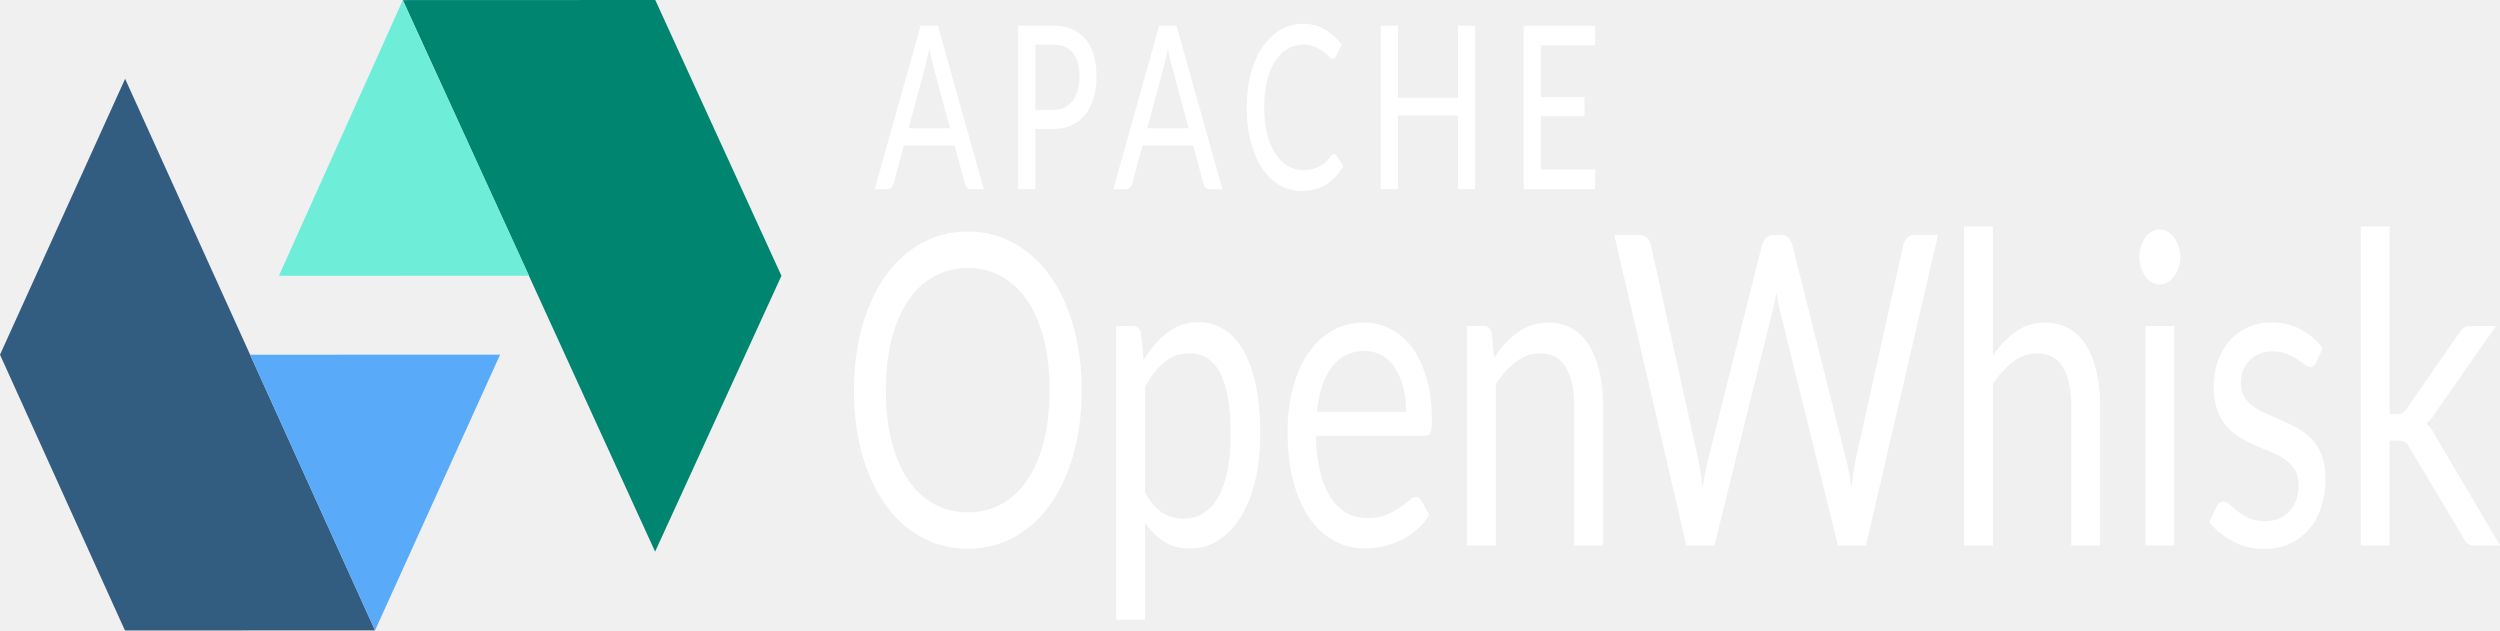
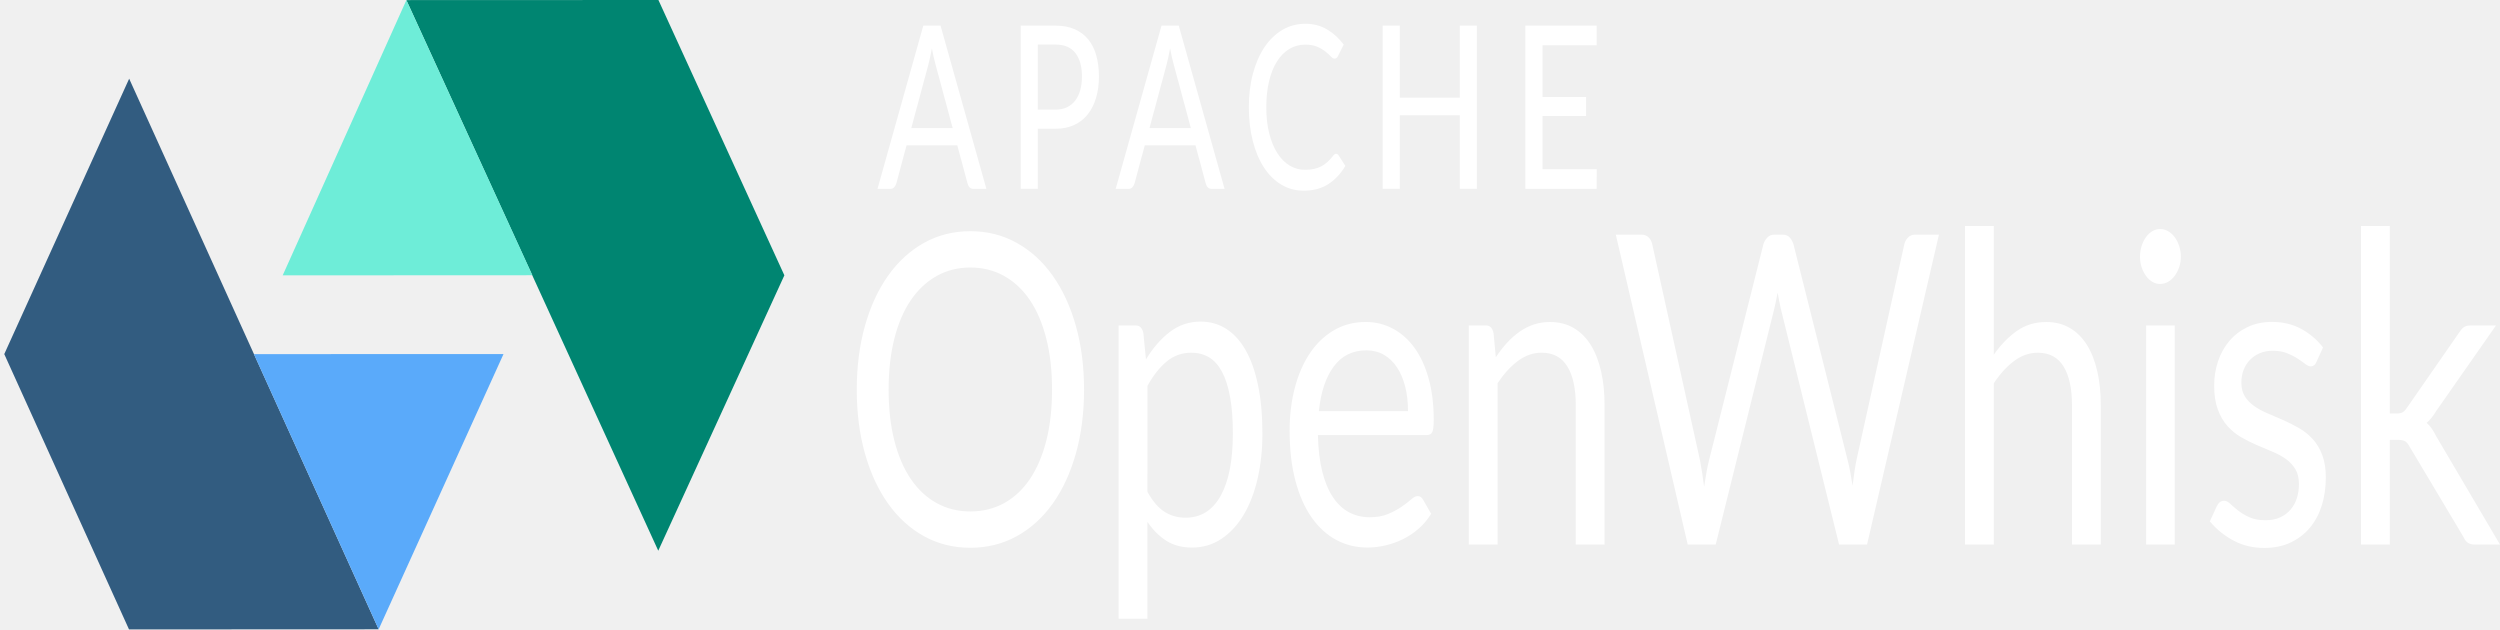
- <svg xmlns="http://www.w3.org/2000/svg" xmlns:xlink="http://www.w3.org/1999/xlink" width="92.591" height="23.351" viewBox="0 0 147.592 37.222" version="1.1" id="svg4829">
+ <svg xmlns="http://www.w3.org/2000/svg" xmlns:ns1="http://www.openswatchbook.org/uri/2009/osb" xmlns:xlink="http://www.w3.org/1999/xlink" width="92.749" height="23.351" viewBox="0 0 147.844 37.222" version="1.1" id="svg4829">
  <defs id="defs4816">
+     <linearGradient id="linearGradient2544" ns1:paint="solid">
+       <stop style="stop-color:#000000;stop-opacity:1;" offset="0" id="stop2542" />
+     </linearGradient>
    <color-profile name="Adobe-RGB--1998-" xlink:href="/System/Library/ColorSync/Profiles/AdobeRGB1998.icc" id="color-profile186" />
    <filter style="color-interpolation-filters:sRGB" id="filter4902">
      <feFlood flood-opacity="0.498" flood-color="rgb(0,0,0)" result="flood" id="feFlood4892" />
      <feComposite in="flood" in2="SourceGraphic" operator="in" result="composite1" id="feComposite4894" />
      <feGaussianBlur in="composite1" stdDeviation="2" result="blur" id="feGaussianBlur4896" />
      <feOffset dx="6" dy="6" result="offset" id="feOffset4898" />
      <feComposite in="SourceGraphic" in2="offset" operator="over" result="fbSourceGraphic" id="feComposite4900" />
      <feColorMatrix result="fbSourceGraphicAlpha" in="fbSourceGraphic" values="0 0 0 -1 0 0 0 0 -1 0 0 0 0 -1 0 0 0 0 1 0" id="feColorMatrix4988" />
      <feFlood id="feFlood4990" flood-opacity="0.498" flood-color="rgb(0,0,0)" result="flood" in="fbSourceGraphic" />
      <feComposite in2="fbSourceGraphic" id="feComposite4992" in="flood" operator="in" result="composite1" />
      <feGaussianBlur id="feGaussianBlur4994" in="composite1" stdDeviation="1" result="blur" />
      <feOffset id="feOffset4996" dx="6" dy="6" result="offset" />
      <feComposite in2="offset" id="feComposite4998" in="fbSourceGraphic" operator="over" result="fbSourceGraphic" />
      <feColorMatrix result="fbSourceGraphicAlpha" in="fbSourceGraphic" values="0 0 0 -1 0 0 0 0 -1 0 0 0 0 -1 0 0 0 0 1 0" id="feColorMatrix5000" />
      <feFlood id="feFlood5002" flood-opacity="0.498" flood-color="rgb(0,0,0)" result="flood" in="fbSourceGraphic" />
      <feComposite in2="fbSourceGraphic" id="feComposite5004" in="flood" operator="in" result="composite1" />
      <feGaussianBlur id="feGaussianBlur5006" in="composite1" stdDeviation="1" result="blur" />
      <feOffset id="feOffset5008" dx="6" dy="6" result="offset" />
      <feComposite in2="offset" id="feComposite5010" in="fbSourceGraphic" operator="over" result="fbSourceGraphic" />
      <feColorMatrix result="fbSourceGraphicAlpha" in="fbSourceGraphic" values="0 0 0 -1 0 0 0 0 -1 0 0 0 0 -1 0 0 0 0 1 0" id="feColorMatrix5012" />
      <feFlood id="feFlood5014" flood-opacity="0.498" flood-color="rgb(0,0,0)" result="flood" in="fbSourceGraphic" />
      <feComposite in2="fbSourceGraphic" id="feComposite5016" in="flood" operator="in" result="composite1" />
      <feGaussianBlur id="feGaussianBlur5018" in="composite1" stdDeviation="1" result="blur" />
      <feOffset id="feOffset5020" dx="6" dy="6" result="offset" />
      <feComposite in2="offset" id="feComposite5022" in="fbSourceGraphic" operator="over" result="fbSourceGraphic" />
      <feColorMatrix result="fbSourceGraphicAlpha" in="fbSourceGraphic" values="0 0 0 -1 0 0 0 0 -1 0 0 0 0 -1 0 0 0 0 1 0" id="feColorMatrix5024" />
      <feFlood id="feFlood5026" flood-opacity="0.498" flood-color="rgb(0,0,0)" result="flood" in="fbSourceGraphic" />
      <feComposite in2="fbSourceGraphic" id="feComposite5028" in="flood" operator="in" result="composite1" />
      <feGaussianBlur id="feGaussianBlur5030" in="composite1" stdDeviation="1" result="blur" />
      <feOffset id="feOffset5032" dx="6" dy="6" result="offset" />
      <feComposite in2="offset" id="feComposite5034" in="fbSourceGraphic" operator="over" result="fbSourceGraphic" />
      <feColorMatrix result="fbSourceGraphicAlpha" in="fbSourceGraphic" values="0 0 0 -1 0 0 0 0 -1 0 0 0 0 -1 0 0 0 0 1 0" id="feColorMatrix5036" />
      <feFlood id="feFlood5038" flood-opacity="0.498" flood-color="rgb(0,0,0)" result="flood" in="fbSourceGraphic" />
      <feComposite in2="fbSourceGraphic" id="feComposite5040" in="flood" operator="in" result="composite1" />
      <feGaussianBlur id="feGaussianBlur5042" in="composite1" stdDeviation="1" result="blur" />
      <feOffset id="feOffset5044" dx="6" dy="6" result="offset" />
      <feComposite in2="offset" id="feComposite5046" in="fbSourceGraphic" operator="over" result="composite2" />
    </filter>
    <filter style="color-interpolation-filters:sRGB" id="filter569">
      <feFlood flood-opacity="0.498" flood-color="rgb(0,0,0)" result="flood" id="feFlood559" />
      <feComposite in="flood" in2="SourceGraphic" operator="in" result="composite1" id="feComposite561" />
      <feGaussianBlur in="composite1" stdDeviation="1.38778e-16" result="blur" id="feGaussianBlur563" />
      <feOffset dx="0.2" dy="0.2" result="offset" id="feOffset565" />
      <feComposite in="SourceGraphic" in2="offset" operator="over" result="composite2" id="feComposite567" />
    </filter>
    <filter style="color-interpolation-filters:sRGB" id="filter895">
      <feFlood flood-opacity="0.498" flood-color="rgb(255,255,255)" result="flood" id="feFlood885" />
      <feComposite in="flood" in2="SourceGraphic" operator="in" result="composite1" id="feComposite887" />
      <feGaussianBlur in="composite1" stdDeviation="1.38778e-16" result="blur" id="feGaussianBlur889" />
      <feOffset dx="-0.2" dy="-2.77556e-17" result="offset" id="feOffset891" />
      <feComposite in="SourceGraphic" in2="offset" operator="over" result="composite2" id="feComposite893" />
    </filter>
    <filter style="color-interpolation-filters:sRGB" id="filter946">
      <feFlood flood-opacity="0.498" flood-color="rgb(0,0,0)" result="flood" id="feFlood936" />
      <feComposite in="flood" in2="SourceGraphic" operator="in" result="composite1" id="feComposite938" />
      <feGaussianBlur in="composite1" stdDeviation="1.38778e-16" result="blur" id="feGaussianBlur940" />
      <feOffset dx="-0.2" dy="-2.77556e-17" result="offset" id="feOffset942" />
      <feComposite in="SourceGraphic" in2="offset" operator="over" result="composite2" id="feComposite944" />
    </filter>
    <filter style="color-interpolation-filters:sRGB" id="filter1214">
      <feFlood flood-opacity="0.498" flood-color="rgb(0,0,0)" result="flood" id="feFlood1204" />
      <feComposite in="flood" in2="SourceGraphic" operator="in" result="composite1" id="feComposite1206" />
      <feGaussianBlur in="composite1" stdDeviation="1.38778e-16" result="blur" id="feGaussianBlur1208" />
      <feOffset dx="-0.1" dy="0.1" result="offset" id="feOffset1210" />
      <feComposite in="SourceGraphic" in2="offset" operator="over" result="composite2" id="feComposite1212" />
    </filter>
    <filter style="color-interpolation-filters:sRGB" id="filter1437">
      <feFlood flood-opacity="0.498" flood-color="rgb(255,255,255)" result="flood" id="feFlood1427" />
      <feComposite in="flood" in2="SourceGraphic" operator="in" result="composite1" id="feComposite1429" />
      <feGaussianBlur in="composite1" stdDeviation="1.38778e-16" result="blur" id="feGaussianBlur1431" />
      <feOffset dx="0.1" dy="0.1" result="offset" id="feOffset1433" />
      <feComposite in="SourceGraphic" in2="offset" operator="over" result="composite2" id="feComposite1435" />
    </filter>
    <clipPath clipPathUnits="userSpaceOnUse" id="clipPath2252">
      <rect style="fill:none;fill-opacity:1;stroke:#000000;stroke-width:0.937;stroke-linecap:butt;stroke-linejoin:miter;stroke-opacity:1;paint-order:fill markers stroke" id="rect2254" width="15.336" height="17.758" x="15.285" y="-0.229" ry="0.375" />
    </clipPath>
    <clipPath clipPathUnits="userSpaceOnUse" id="clipPath2270">
      <rect style="fill:none;fill-opacity:1;stroke:#000000;stroke-width:0;stroke-linecap:butt;stroke-linejoin:miter;stroke-miterlimit:4;stroke-dasharray:none;stroke-opacity:1;paint-order:fill markers stroke" id="rect2272" width="11.395" height="9.028" x="9.199" y="-0.064" ry="0.36" />
    </clipPath>
    <filter style="color-interpolation-filters:sRGB" id="filter2408">
      <feFlood flood-opacity="0.498" flood-color="rgb(0,0,0)" result="flood" id="feFlood2398" />
      <feComposite in="flood" in2="SourceGraphic" operator="in" result="composite1" id="feComposite2400" />
      <feGaussianBlur in="composite1" stdDeviation="1.38778e-16" result="blur" id="feGaussianBlur2402" />
      <feOffset dx="-0.1" dy="0.1" result="offset" id="feOffset2404" />
      <feComposite in="SourceGraphic" in2="offset" operator="over" result="composite2" id="feComposite2406" />
    </filter>
-     <clipPath clipPathUnits="userSpaceOnUse" id="clipPath2412">
-       <rect style="fill:none;fill-opacity:1;stroke:#000000;stroke-width:0;stroke-linecap:butt;stroke-linejoin:miter;stroke-miterlimit:4;stroke-dasharray:none;stroke-opacity:1;paint-order:fill markers stroke" id="rect2414" width="20.561" height="17.626" x="10.059" y="-0.098" ry="0.37" />
-     </clipPath>
    <clipPath clipPathUnits="userSpaceOnUse" id="clipPath2418">
      <rect style="fill:none;fill-opacity:1;stroke:#000000;stroke-width:0;stroke-linecap:butt;stroke-linejoin:miter;stroke-miterlimit:4;stroke-dasharray:none;stroke-opacity:1;paint-order:fill markers stroke" id="rect2420" width="11.568" height="8.949" x="10.365" y="-0.056" ry="0.37" />
    </clipPath>
+     <filter style="color-interpolation-filters:sRGB" id="filter2530">
+       <feFlood flood-opacity="0.498" flood-color="rgb(255,255,255)" result="flood" id="feFlood2520" />
+       <feComposite in="flood" in2="SourceGraphic" operator="in" result="composite1" id="feComposite2522" />
+       <feGaussianBlur in="composite1" stdDeviation="1.38778e-16" result="blur" id="feGaussianBlur2524" />
+       <feOffset dx="-0.1" dy="0" result="offset" id="feOffset2526" />
+       <feComposite in="SourceGraphic" in2="offset" operator="over" result="composite2" id="feComposite2528" />
+     </filter>
+     <clipPath clipPathUnits="userSpaceOnUse" id="clipPath2538">
+       <rect style="fill:none;fill-opacity:1;stroke:#000000;stroke-width:0;stroke-linecap:butt;stroke-linejoin:miter;stroke-miterlimit:4;stroke-dasharray:none;stroke-opacity:1;paint-order:fill markers stroke" id="rect2540" width="14.631" height="17.227" x="-0.165" y="2.458" ry="0.37" />
+     </clipPath>
  </defs>
-   <rect style="display:none;fill:#29558f;fill-opacity:1;stroke:none;stroke-width:2.724" id="rect1439" width="147.616" height="37.348" x="-0.216" y="0.326" />
-   <path style="display:inline;fill:#ffffff;stroke-width:1.576" id="path130" d="m 63.856,23.046 c 0,1.373 -0.162,2.632 -0.485,3.779 -0.323,1.147 -0.78,2.134 -1.37,2.96 -0.59,0.827 -1.298,1.469 -2.126,1.925 -0.828,0.456 -1.742,0.684 -2.744,0.684 -1.002,0 -1.915,-0.228 -2.74,-0.684 -0.824,-0.456 -1.531,-1.098 -2.121,-1.925 -0.59,-0.827 -1.046,-1.814 -1.37,-2.96 -0.323,-1.147 -0.485,-2.406 -0.485,-3.779 0,-1.373 0.162,-2.632 0.485,-3.779 0.323,-1.147 0.78,-2.136 1.37,-2.967 0.59,-0.831 1.297,-1.477 2.121,-1.937 0.824,-0.46 1.738,-0.691 2.74,-0.691 1.002,0 1.917,0.23 2.744,0.691 0.828,0.46 1.536,1.106 2.126,1.937 0.59,0.831 1.046,1.82 1.37,2.967 0.323,1.147 0.485,2.406 0.485,3.779 z m -1.893,0 c 0,-1.125 -0.114,-2.136 -0.342,-3.031 -0.228,-0.895 -0.552,-1.652 -0.97,-2.27 -0.419,-0.618 -0.926,-1.093 -1.522,-1.426 -0.596,-0.332 -1.262,-0.499 -1.998,-0.499 -0.729,0 -1.392,0.166 -1.988,0.499 -0.596,0.332 -1.105,0.808 -1.527,1.426 -0.422,0.618 -0.747,1.375 -0.975,2.27 -0.228,0.895 -0.342,1.905 -0.342,3.031 0,1.125 0.114,2.134 0.342,3.024 0.228,0.891 0.553,1.645 0.975,2.264 0.422,0.618 0.931,1.091 1.527,1.42 0.596,0.328 1.259,0.492 1.988,0.492 0.736,0 1.401,-0.164 1.998,-0.492 0.596,-0.328 1.103,-0.801 1.522,-1.42 0.419,-0.618 0.742,-1.373 0.97,-2.264 0.228,-0.891 0.342,-1.899 0.342,-3.024 z m 5.641,6.036 c 0.311,0.563 0.65,0.959 1.018,1.189 0.368,0.23 0.78,0.345 1.237,0.345 0.9,0 1.592,-0.431 2.074,-1.292 0.482,-0.861 0.723,-2.089 0.723,-3.683 0,-0.844 -0.055,-1.569 -0.166,-2.174 -0.111,-0.605 -0.271,-1.102 -0.48,-1.49 -0.209,-0.388 -0.466,-0.671 -0.77,-0.85 -0.304,-0.179 -0.65,-0.269 -1.037,-0.269 -0.552,0 -1.035,0.171 -1.451,0.512 -0.415,0.341 -0.797,0.823 -1.146,1.445 z m -0.086,-7.826 c 0.406,-0.674 0.875,-1.215 1.408,-1.624 0.533,-0.409 1.141,-0.614 1.826,-0.614 0.558,0 1.062,0.143 1.512,0.428 0.45,0.286 0.834,0.708 1.151,1.266 0.317,0.558 0.561,1.251 0.732,2.078 0.171,0.827 0.257,1.778 0.257,2.852 0,0.955 -0.095,1.844 -0.285,2.666 -0.19,0.823 -0.465,1.535 -0.823,2.136 -0.358,0.601 -0.796,1.074 -1.313,1.42 -0.517,0.345 -1.099,0.518 -1.745,0.518 -0.59,0 -1.095,-0.134 -1.517,-0.403 -0.422,-0.269 -0.794,-0.642 -1.118,-1.119 v 5.729 H 65.901 V 19.248 h 1.018 c 0.241,0 0.39,0.158 0.447,0.473 z m 15.495,3.056 c 0,-0.529 -0.055,-1.012 -0.166,-1.451 -0.111,-0.439 -0.273,-0.818 -0.485,-1.138 -0.212,-0.32 -0.471,-0.567 -0.775,-0.742 -0.304,-0.175 -0.65,-0.262 -1.037,-0.262 -0.812,0 -1.454,0.318 -1.926,0.953 -0.472,0.635 -0.766,1.515 -0.88,2.641 z m 1.37,6.074 c -0.209,0.341 -0.46,0.637 -0.751,0.889 -0.292,0.252 -0.604,0.458 -0.937,0.62 -0.333,0.162 -0.677,0.283 -1.032,0.364 -0.355,0.081 -0.707,0.121 -1.056,0.121 -0.666,0 -1.279,-0.151 -1.841,-0.454 -0.561,-0.303 -1.046,-0.746 -1.455,-1.33 -0.409,-0.584 -0.728,-1.307 -0.956,-2.168 -0.228,-0.861 -0.342,-1.85 -0.342,-2.967 0,-0.904 0.103,-1.748 0.309,-2.532 0.206,-0.784 0.503,-1.464 0.889,-2.04 0.387,-0.575 0.859,-1.027 1.417,-1.356 0.558,-0.328 1.186,-0.492 1.883,-0.492 0.577,0 1.111,0.13 1.603,0.39 0.491,0.26 0.916,0.635 1.275,1.125 0.358,0.49 0.639,1.096 0.842,1.816 0.203,0.72 0.304,1.541 0.304,2.462 0,0.358 -0.029,0.597 -0.086,0.716 -0.057,0.119 -0.165,0.179 -0.323,0.179 h -6.44 c 0.019,0.818 0.103,1.53 0.252,2.136 0.149,0.605 0.357,1.11 0.623,1.515 0.266,0.405 0.583,0.708 0.951,0.908 0.368,0.2 0.78,0.301 1.237,0.301 0.425,0 0.791,-0.066 1.099,-0.198 0.308,-0.132 0.572,-0.275 0.794,-0.428 0.222,-0.153 0.407,-0.296 0.556,-0.428 0.149,-0.132 0.277,-0.198 0.385,-0.198 0.14,0 0.247,0.072 0.323,0.217 z m 3.824,-9.259 c 0.209,-0.315 0.431,-0.601 0.666,-0.857 0.235,-0.256 0.484,-0.475 0.747,-0.659 0.263,-0.183 0.542,-0.324 0.837,-0.422 0.295,-0.098 0.614,-0.147 0.956,-0.147 0.526,0 0.991,0.117 1.394,0.352 0.403,0.234 0.739,0.567 1.008,0.997 0.27,0.431 0.474,0.948 0.614,1.554 0.14,0.605 0.209,1.275 0.209,2.008 v 8.248 h -1.703 v -8.248 c 0,-0.98 -0.166,-1.741 -0.499,-2.283 -0.333,-0.541 -0.839,-0.812 -1.517,-0.812 -0.501,0 -0.969,0.162 -1.403,0.486 -0.434,0.324 -0.835,0.763 -1.203,1.317 v 9.54 h -1.703 v -12.955 h 1.018 c 0.241,0 0.39,0.158 0.447,0.473 z m 26.206,-7.251 -4.252,18.326 h -1.655 l -3.453,-13.978 c -0.032,-0.136 -0.062,-0.281 -0.09,-0.435 l -0.09,-0.486 c -0.032,0.171 -0.063,0.332 -0.095,0.486 -0.032,0.153 -0.063,0.298 -0.095,0.435 l -3.472,13.978 H 99.555 L 95.303,13.877 h 1.531 c 0.165,0 0.303,0.055 0.414,0.166 0.111,0.111 0.182,0.252 0.214,0.422 l 2.816,12.737 c 0.044,0.23 0.087,0.477 0.128,0.742 0.041,0.264 0.081,0.546 0.119,0.844 0.044,-0.298 0.09,-0.582 0.138,-0.85 0.048,-0.269 0.1,-0.514 0.157,-0.735 l 3.206,-12.737 c 0.038,-0.145 0.113,-0.279 0.224,-0.403 0.111,-0.124 0.246,-0.185 0.404,-0.185 h 0.533 c 0.165,0 0.298,0.055 0.4,0.166 0.101,0.111 0.178,0.252 0.228,0.422 l 3.196,12.737 c 0.057,0.222 0.109,0.46 0.157,0.716 0.048,0.256 0.093,0.524 0.138,0.806 0.032,-0.281 0.067,-0.55 0.105,-0.806 0.038,-0.256 0.079,-0.494 0.124,-0.716 l 2.825,-12.737 c 0.032,-0.153 0.103,-0.29 0.214,-0.409 0.111,-0.119 0.246,-0.179 0.404,-0.179 z m 3.244,7.098 c 0.412,-0.588 0.869,-1.057 1.37,-1.407 0.501,-0.35 1.078,-0.524 1.731,-0.524 0.526,0 0.991,0.117 1.394,0.352 0.403,0.234 0.739,0.567 1.008,0.997 0.27,0.431 0.474,0.948 0.614,1.554 0.14,0.605 0.209,1.275 0.209,2.008 v 8.248 h -1.703 v -8.248 c 0,-0.98 -0.166,-1.741 -0.499,-2.283 -0.333,-0.541 -0.839,-0.812 -1.517,-0.812 -0.501,0 -0.969,0.162 -1.403,0.486 -0.434,0.324 -0.835,0.763 -1.203,1.317 v 9.54 H 115.954 V 13.365 h 1.703 z m 10.701,-1.726 v 12.955 h -1.693 V 19.248 Z m 0.361,-4.067 c 0,0.222 -0.033,0.428 -0.1,0.62 -0.067,0.192 -0.155,0.362 -0.266,0.512 -0.111,0.149 -0.241,0.266 -0.39,0.352 -0.149,0.085 -0.306,0.128 -0.471,0.128 -0.165,0 -0.319,-0.043 -0.461,-0.128 -0.143,-0.085 -0.268,-0.202 -0.376,-0.352 -0.108,-0.149 -0.193,-0.32 -0.257,-0.512 -0.063,-0.192 -0.095,-0.399 -0.095,-0.62 0,-0.222 0.032,-0.433 0.095,-0.633 0.063,-0.2 0.149,-0.375 0.257,-0.524 0.108,-0.149 0.233,-0.266 0.376,-0.352 0.143,-0.085 0.296,-0.128 0.461,-0.128 0.165,0 0.322,0.043 0.471,0.128 0.149,0.085 0.279,0.202 0.39,0.352 0.111,0.149 0.2,0.324 0.266,0.524 0.067,0.2 0.1,0.411 0.1,0.633 z m 8.028,6.202 c -0.076,0.188 -0.193,0.281 -0.352,0.281 -0.095,0 -0.203,-0.047 -0.323,-0.141 -0.12,-0.094 -0.268,-0.198 -0.442,-0.313 -0.174,-0.115 -0.382,-0.222 -0.623,-0.32 -0.241,-0.098 -0.526,-0.147 -0.856,-0.147 -0.285,0 -0.542,0.049 -0.77,0.147 -0.228,0.098 -0.423,0.232 -0.585,0.403 -0.162,0.171 -0.285,0.369 -0.371,0.595 -0.086,0.226 -0.128,0.471 -0.128,0.735 0,0.332 0.071,0.61 0.214,0.831 0.143,0.222 0.331,0.413 0.566,0.575 0.235,0.162 0.501,0.305 0.799,0.428 0.298,0.124 0.604,0.256 0.918,0.396 0.314,0.141 0.62,0.296 0.918,0.467 0.298,0.171 0.564,0.384 0.799,0.639 0.235,0.256 0.423,0.569 0.566,0.94 0.143,0.371 0.214,0.816 0.214,1.336 0,0.597 -0.079,1.149 -0.238,1.656 -0.159,0.507 -0.393,0.946 -0.704,1.317 -0.311,0.371 -0.691,0.663 -1.141,0.876 -0.45,0.213 -0.97,0.32 -1.56,0.32 -0.672,0 -1.281,-0.147 -1.826,-0.441 -0.545,-0.294 -1.008,-0.671 -1.389,-1.132 l 0.4,-0.87 c 0.051,-0.111 0.111,-0.196 0.181,-0.256 0.07,-0.06 0.159,-0.09 0.266,-0.09 0.114,0 0.235,0.06 0.361,0.179 0.127,0.119 0.281,0.252 0.461,0.396 0.181,0.145 0.401,0.277 0.661,0.396 0.26,0.119 0.583,0.179 0.97,0.179 0.33,0 0.618,-0.058 0.866,-0.173 0.247,-0.115 0.453,-0.271 0.618,-0.467 0.165,-0.196 0.287,-0.422 0.366,-0.678 0.079,-0.256 0.119,-0.529 0.119,-0.818 0,-0.358 -0.071,-0.654 -0.214,-0.889 -0.143,-0.234 -0.331,-0.435 -0.566,-0.601 -0.235,-0.166 -0.503,-0.311 -0.804,-0.435 -0.301,-0.124 -0.609,-0.254 -0.923,-0.39 -0.314,-0.136 -0.621,-0.292 -0.923,-0.467 -0.301,-0.175 -0.569,-0.394 -0.804,-0.659 -0.235,-0.264 -0.423,-0.59 -0.566,-0.978 -0.143,-0.388 -0.214,-0.859 -0.214,-1.413 0,-0.494 0.076,-0.97 0.228,-1.426 0.152,-0.456 0.374,-0.857 0.666,-1.202 0.292,-0.345 0.65,-0.62 1.075,-0.825 0.425,-0.205 0.91,-0.307 1.455,-0.307 0.634,0 1.203,0.134 1.707,0.403 0.504,0.269 0.94,0.637 1.308,1.106 z m 4.328,-8.018 v 11.087 h 0.438 c 0.127,0 0.233,-0.023 0.319,-0.07 0.086,-0.047 0.176,-0.143 0.271,-0.288 l 3.044,-4.386 c 0.089,-0.145 0.182,-0.258 0.281,-0.339 0.098,-0.081 0.23,-0.121 0.395,-0.121 h 1.531 l -3.548,5.077 c -0.171,0.29 -0.355,0.516 -0.552,0.678 0.114,0.102 0.217,0.22 0.309,0.352 0.092,0.132 0.179,0.283 0.262,0.454 l 3.767,6.394 h -1.512 c -0.146,0 -0.271,-0.032 -0.376,-0.096 -0.105,-0.064 -0.195,-0.181 -0.271,-0.352 l -3.168,-5.307 c -0.095,-0.179 -0.189,-0.296 -0.281,-0.352 -0.092,-0.055 -0.233,-0.083 -0.423,-0.083 h -0.485 v 6.19 h -1.703 V 13.365 Z" />
-   <path style="display:inline;fill:#ffffff;stroke-width:0.963;filter:url(#filter4902)" id="path114" d="M 51.952,5.717 51.204,3.913 C 51.15,3.79 51.096,3.635 51.042,3.447 c -0.026,0.093 -0.052,0.179 -0.079,0.259 -0.027,0.08 -0.053,0.151 -0.079,0.214 l -0.744,1.797 z m 1.478,1.732 h -0.576 c -0.066,0 -0.119,-0.015 -0.162,-0.045 -0.042,-0.03 -0.073,-0.069 -0.091,-0.117 L 52.155,6.209 h -2.223 l -0.446,1.078 c -0.016,0.041 -0.047,0.078 -0.091,0.112 -0.044,0.033 -0.098,0.05 -0.162,0.05 H 48.658 L 50.666,2.8 h 0.755 z m 3.034,-2.256 c 0.19,0 0.356,-0.023 0.5,-0.068 0.144,-0.045 0.265,-0.11 0.362,-0.193 0.097,-0.083 0.17,-0.182 0.219,-0.298 0.049,-0.115 0.074,-0.243 0.074,-0.384 0,-0.283 -0.095,-0.505 -0.286,-0.667 -0.191,-0.162 -0.48,-0.243 -0.869,-0.243 h -0.78 v 1.852 z m 0,-2.392 c 0.323,0 0.604,0.035 0.843,0.104 0.239,0.069 0.437,0.167 0.593,0.293 0.157,0.126 0.273,0.279 0.349,0.458 0.076,0.179 0.114,0.378 0.114,0.596 0,0.218 -0.041,0.418 -0.123,0.6 -0.082,0.182 -0.202,0.339 -0.362,0.471 -0.159,0.132 -0.358,0.234 -0.595,0.306 -0.238,0.072 -0.511,0.108 -0.82,0.108 H 55.684 V 7.448 H 54.936 V 2.8 Z M 62.391,5.717 61.643,3.913 C 61.589,3.79 61.536,3.635 61.482,3.447 c -0.026,0.093 -0.052,0.179 -0.079,0.259 -0.027,0.08 -0.053,0.151 -0.079,0.214 l -0.744,1.797 z m 1.478,1.732 h -0.576 c -0.066,0 -0.119,-0.015 -0.162,-0.045 -0.042,-0.03 -0.073,-0.069 -0.091,-0.117 L 62.595,6.209 h -2.223 l -0.446,1.078 c -0.016,0.041 -0.047,0.078 -0.091,0.112 -0.044,0.033 -0.098,0.05 -0.162,0.05 H 59.097 l 2.009,-4.649 h 0.755 z m 4.891,-0.997 c 0.042,0 0.078,0.015 0.109,0.045 l 0.295,0.298 c -0.206,0.224 -0.457,0.398 -0.753,0.521 -0.296,0.123 -0.653,0.185 -1.069,0.185 -0.365,0 -0.696,-0.058 -0.992,-0.175 C 66.054,7.209 65.801,7.046 65.592,6.837 65.382,6.627 65.22,6.377 65.106,6.086 64.991,5.794 64.933,5.474 64.933,5.124 c 0,-0.35 0.06,-0.67 0.181,-0.961 0.121,-0.291 0.29,-0.542 0.507,-0.751 0.218,-0.209 0.478,-0.372 0.781,-0.489 0.303,-0.117 0.639,-0.175 1.006,-0.175 0.358,0 0.677,0.054 0.955,0.162 0.279,0.108 0.521,0.251 0.727,0.431 l -0.246,0.32 c -0.016,0.024 -0.037,0.043 -0.061,0.058 -0.025,0.015 -0.057,0.023 -0.097,0.023 -0.044,0 -0.097,-0.021 -0.156,-0.062 -0.06,-0.041 -0.138,-0.087 -0.235,-0.138 -0.097,-0.051 -0.217,-0.097 -0.36,-0.138 -0.143,-0.041 -0.321,-0.062 -0.534,-0.062 -0.25,0 -0.48,0.04 -0.688,0.121 -0.208,0.081 -0.388,0.197 -0.539,0.35 -0.151,0.152 -0.268,0.339 -0.351,0.56 -0.083,0.221 -0.125,0.471 -0.125,0.749 0,0.283 0.043,0.534 0.13,0.754 0.087,0.22 0.206,0.407 0.358,0.56 0.152,0.153 0.331,0.27 0.537,0.35 0.206,0.08 0.428,0.12 0.667,0.12 0.145,0 0.276,-0.008 0.392,-0.024 0.116,-0.016 0.222,-0.04 0.32,-0.073 0.097,-0.032 0.189,-0.074 0.276,-0.125 0.087,-0.051 0.172,-0.112 0.256,-0.183 0.019,-0.015 0.039,-0.028 0.06,-0.037 0.021,-0.01 0.043,-0.015 0.067,-0.015 z M 74.927,2.8 V 7.448 H 74.179 V 5.354 H 71.549 V 7.448 H 70.798 V 2.8 h 0.751 V 4.852 H 74.179 V 2.8 Z m 5.253,4.089 -0.004,0.56 H 77.052 V 2.8 h 3.125 v 0.56 h -2.374 v 1.473 h 1.91 v 0.541 h -1.91 v 1.515 z" transform="matrix(1.349347,0,0,2.076877,-14.01591,-4.301778)" />
-   <g style="display:inline" id="g107" transform="matrix(1.53049,0,0,1.890598,-0.1574616,-2.222422)">
-     <polygon id="polygon2274" points="20.406,8.609 15.538,0.003 10.758,8.613 " style="display:none;fill:#6eedd8;filter:url(#filter2408)" transform="translate(0.1028831,1.175636)" clip-path="url(#clipPath2418)" />
-     <polygon id="polygon1216" points="30.143,8.612 25.276,-0 15.537,0.003 25.27,17.226 " style="display:none;fill:#008571;filter:url(#filter1437)" transform="translate(0.1028831,1.175636)" clip-path="url(#clipPath2252)" />
-     <polygon transform="translate(0.1028831,1.175636)" style="display:inline;fill:#008571" points="25.27,17.226 30.143,8.612 25.276,-0 15.537,0.003 " id="polygon99" />
-     <polygon transform="translate(0.1028831,1.175636)" style="display:inline;fill:#6eedd8" points="10.758,8.613 20.406,8.609 15.538,0.003 " id="polygon101" clip-path="url(#clipPath2412)" />
+   <rect style="display:none;fill:#29558f;fill-opacity:1;stroke:none;stroke-width:2.731" id="rect1439" width="147.543" height="37.564" x="0.108" y="0.11" />
+   <path style="display:inline;fill:#ffffff;stroke-width:1.576" id="path130" d="m 64.108,23.046 c 0,1.373 -0.162,2.632 -0.485,3.779 -0.323,1.147 -0.78,2.134 -1.37,2.96 -0.59,0.827 -1.298,1.469 -2.126,1.925 -0.828,0.456 -1.742,0.684 -2.744,0.684 -1.002,0 -1.915,-0.228 -2.74,-0.684 -0.824,-0.456 -1.531,-1.098 -2.121,-1.925 -0.59,-0.827 -1.046,-1.814 -1.37,-2.96 -0.323,-1.147 -0.485,-2.406 -0.485,-3.779 0,-1.373 0.162,-2.632 0.485,-3.779 0.323,-1.147 0.78,-2.136 1.37,-2.967 0.59,-0.831 1.297,-1.477 2.121,-1.937 0.824,-0.46 1.738,-0.691 2.74,-0.691 1.002,0 1.917,0.23 2.744,0.691 0.828,0.46 1.536,1.106 2.126,1.937 0.59,0.831 1.046,1.82 1.37,2.967 0.323,1.147 0.485,2.406 0.485,3.779 z m -1.893,0 c 0,-1.125 -0.114,-2.136 -0.342,-3.031 -0.228,-0.895 -0.552,-1.652 -0.97,-2.27 -0.419,-0.618 -0.926,-1.093 -1.522,-1.426 -0.596,-0.332 -1.262,-0.499 -1.998,-0.499 -0.729,0 -1.392,0.166 -1.988,0.499 -0.596,0.332 -1.105,0.808 -1.527,1.426 -0.422,0.618 -0.747,1.375 -0.975,2.27 -0.228,0.895 -0.342,1.905 -0.342,3.031 0,1.125 0.114,2.134 0.342,3.024 0.228,0.891 0.553,1.645 0.975,2.264 0.422,0.618 0.931,1.091 1.527,1.42 0.596,0.328 1.259,0.492 1.988,0.492 0.736,0 1.401,-0.164 1.998,-0.492 0.596,-0.328 1.103,-0.801 1.522,-1.42 0.419,-0.618 0.742,-1.373 0.97,-2.264 0.228,-0.891 0.342,-1.899 0.342,-3.024 z m 5.641,6.036 c 0.311,0.563 0.65,0.959 1.018,1.189 0.368,0.23 0.78,0.345 1.237,0.345 0.9,0 1.592,-0.431 2.074,-1.292 0.482,-0.861 0.723,-2.089 0.723,-3.683 0,-0.844 -0.055,-1.569 -0.166,-2.174 -0.111,-0.605 -0.271,-1.102 -0.48,-1.49 -0.209,-0.388 -0.466,-0.671 -0.77,-0.85 -0.304,-0.179 -0.65,-0.269 -1.037,-0.269 -0.552,0 -1.035,0.171 -1.451,0.512 -0.415,0.341 -0.797,0.823 -1.146,1.445 z m -0.086,-7.826 c 0.406,-0.674 0.875,-1.215 1.408,-1.624 0.533,-0.409 1.141,-0.614 1.826,-0.614 0.558,0 1.062,0.143 1.512,0.428 0.45,0.286 0.834,0.708 1.151,1.266 0.317,0.558 0.561,1.251 0.732,2.078 0.171,0.827 0.257,1.778 0.257,2.852 0,0.955 -0.095,1.844 -0.285,2.666 -0.19,0.823 -0.465,1.535 -0.823,2.136 -0.358,0.601 -0.796,1.074 -1.313,1.42 -0.517,0.345 -1.099,0.518 -1.745,0.518 -0.59,0 -1.095,-0.134 -1.517,-0.403 -0.422,-0.269 -0.794,-0.642 -1.118,-1.119 v 5.729 H 66.153 V 19.248 h 1.018 c 0.241,0 0.39,0.158 0.447,0.473 z m 15.495,3.056 c 0,-0.529 -0.055,-1.012 -0.166,-1.451 -0.111,-0.439 -0.273,-0.818 -0.485,-1.138 -0.212,-0.32 -0.471,-0.567 -0.775,-0.742 -0.304,-0.175 -0.65,-0.262 -1.037,-0.262 -0.812,0 -1.454,0.318 -1.926,0.953 -0.472,0.635 -0.766,1.515 -0.88,2.641 z m 1.37,6.074 c -0.209,0.341 -0.46,0.637 -0.751,0.889 -0.292,0.252 -0.604,0.458 -0.937,0.62 -0.333,0.162 -0.677,0.283 -1.032,0.364 -0.355,0.081 -0.707,0.121 -1.056,0.121 -0.666,0 -1.279,-0.151 -1.841,-0.454 -0.561,-0.303 -1.046,-0.746 -1.455,-1.33 -0.409,-0.584 -0.728,-1.307 -0.956,-2.168 -0.228,-0.861 -0.342,-1.85 -0.342,-2.967 0,-0.904 0.103,-1.748 0.309,-2.532 0.206,-0.784 0.503,-1.464 0.889,-2.04 0.387,-0.575 0.859,-1.027 1.417,-1.356 0.558,-0.328 1.186,-0.492 1.883,-0.492 0.577,0 1.111,0.13 1.603,0.39 0.491,0.26 0.916,0.635 1.275,1.125 0.358,0.49 0.639,1.096 0.842,1.816 0.203,0.72 0.304,1.541 0.304,2.462 0,0.358 -0.029,0.597 -0.086,0.716 -0.057,0.119 -0.165,0.179 -0.323,0.179 h -6.44 c 0.019,0.818 0.103,1.53 0.252,2.136 0.149,0.605 0.357,1.11 0.623,1.515 0.266,0.405 0.583,0.708 0.951,0.908 0.368,0.2 0.78,0.301 1.237,0.301 0.425,0 0.791,-0.066 1.099,-0.198 0.308,-0.132 0.572,-0.275 0.794,-0.428 0.222,-0.153 0.407,-0.296 0.556,-0.428 0.149,-0.132 0.277,-0.198 0.385,-0.198 0.14,0 0.247,0.072 0.323,0.217 z m 3.824,-9.259 c 0.209,-0.315 0.431,-0.601 0.666,-0.857 0.235,-0.256 0.484,-0.475 0.747,-0.659 0.263,-0.183 0.542,-0.324 0.837,-0.422 0.295,-0.098 0.614,-0.147 0.956,-0.147 0.526,0 0.991,0.117 1.394,0.352 0.403,0.234 0.739,0.567 1.008,0.997 0.27,0.431 0.474,0.948 0.614,1.554 0.14,0.605 0.209,1.275 0.209,2.008 v 8.248 h -1.703 v -8.248 c 0,-0.98 -0.166,-1.741 -0.499,-2.283 -0.333,-0.541 -0.839,-0.812 -1.517,-0.812 -0.501,0 -0.969,0.162 -1.403,0.486 -0.434,0.324 -0.835,0.763 -1.203,1.317 v 9.54 h -1.703 v -12.955 h 1.018 c 0.241,0 0.39,0.158 0.447,0.473 z m 26.206,-7.251 -4.252,18.326 h -1.655 l -3.453,-13.978 c -0.032,-0.136 -0.062,-0.281 -0.09,-0.435 l -0.09,-0.486 c -0.032,0.171 -0.063,0.332 -0.095,0.486 -0.032,0.153 -0.063,0.298 -0.095,0.435 L 101.463,32.202 H 99.807 L 95.555,13.877 h 1.531 c 0.165,0 0.303,0.055 0.414,0.166 0.111,0.111 0.182,0.252 0.214,0.422 l 2.816,12.737 c 0.044,0.23 0.087,0.477 0.128,0.742 0.041,0.264 0.081,0.546 0.119,0.844 0.044,-0.298 0.09,-0.582 0.138,-0.85 0.048,-0.269 0.1,-0.514 0.157,-0.735 l 3.206,-12.737 c 0.038,-0.145 0.113,-0.279 0.224,-0.403 0.111,-0.124 0.246,-0.185 0.404,-0.185 h 0.533 c 0.165,0 0.298,0.055 0.4,0.166 0.101,0.111 0.178,0.252 0.228,0.422 l 3.196,12.737 c 0.057,0.222 0.109,0.46 0.157,0.716 0.048,0.256 0.093,0.524 0.138,0.806 0.032,-0.281 0.067,-0.55 0.105,-0.806 0.038,-0.256 0.079,-0.494 0.124,-0.716 l 2.825,-12.737 c 0.032,-0.153 0.103,-0.29 0.214,-0.409 0.111,-0.119 0.246,-0.179 0.404,-0.179 z m 3.244,7.098 c 0.412,-0.588 0.869,-1.057 1.37,-1.407 0.501,-0.35 1.078,-0.524 1.731,-0.524 0.526,0 0.991,0.117 1.394,0.352 0.403,0.234 0.739,0.567 1.008,0.997 0.27,0.431 0.474,0.948 0.614,1.554 0.14,0.605 0.209,1.275 0.209,2.008 v 8.248 h -1.703 v -8.248 c 0,-0.98 -0.166,-1.741 -0.499,-2.283 -0.333,-0.541 -0.839,-0.812 -1.517,-0.812 -0.501,0 -0.969,0.162 -1.403,0.486 -0.434,0.324 -0.835,0.763 -1.203,1.317 v 9.54 h -1.703 V 13.365 h 1.703 z m 10.701,-1.726 v 12.955 h -1.693 V 19.248 Z m 0.361,-4.067 c 0,0.222 -0.033,0.428 -0.1,0.62 -0.067,0.192 -0.155,0.362 -0.266,0.512 -0.111,0.149 -0.241,0.266 -0.39,0.352 -0.149,0.085 -0.306,0.128 -0.471,0.128 -0.165,0 -0.319,-0.043 -0.461,-0.128 -0.143,-0.085 -0.268,-0.202 -0.376,-0.352 -0.108,-0.149 -0.193,-0.32 -0.257,-0.512 -0.063,-0.192 -0.095,-0.399 -0.095,-0.62 0,-0.222 0.032,-0.433 0.095,-0.633 0.063,-0.2 0.149,-0.375 0.257,-0.524 0.108,-0.149 0.233,-0.266 0.376,-0.352 0.143,-0.085 0.296,-0.128 0.461,-0.128 0.165,0 0.322,0.043 0.471,0.128 0.149,0.085 0.279,0.202 0.39,0.352 0.111,0.149 0.2,0.324 0.266,0.524 0.067,0.2 0.1,0.411 0.1,0.633 z m 8.028,6.202 c -0.076,0.188 -0.193,0.281 -0.352,0.281 -0.095,0 -0.203,-0.047 -0.323,-0.141 -0.12,-0.094 -0.268,-0.198 -0.442,-0.313 -0.174,-0.115 -0.382,-0.222 -0.623,-0.32 -0.241,-0.098 -0.526,-0.147 -0.856,-0.147 -0.285,0 -0.542,0.049 -0.77,0.147 -0.228,0.098 -0.423,0.232 -0.585,0.403 -0.162,0.171 -0.285,0.369 -0.371,0.595 -0.086,0.226 -0.128,0.471 -0.128,0.735 0,0.332 0.071,0.61 0.214,0.831 0.143,0.222 0.331,0.413 0.566,0.575 0.235,0.162 0.501,0.305 0.799,0.428 0.298,0.124 0.604,0.256 0.918,0.396 0.314,0.141 0.62,0.296 0.918,0.467 0.298,0.171 0.564,0.384 0.799,0.639 0.235,0.256 0.423,0.569 0.566,0.94 0.143,0.371 0.214,0.816 0.214,1.336 0,0.597 -0.079,1.149 -0.238,1.656 -0.159,0.507 -0.393,0.946 -0.704,1.317 -0.311,0.371 -0.691,0.663 -1.141,0.876 -0.45,0.213 -0.97,0.32 -1.56,0.32 -0.672,0 -1.281,-0.147 -1.826,-0.441 -0.545,-0.294 -1.008,-0.671 -1.389,-1.132 l 0.4,-0.87 c 0.051,-0.111 0.111,-0.196 0.181,-0.256 0.07,-0.06 0.159,-0.09 0.266,-0.09 0.114,0 0.235,0.06 0.361,0.179 0.127,0.119 0.281,0.252 0.461,0.396 0.181,0.145 0.401,0.277 0.661,0.396 0.26,0.119 0.583,0.179 0.97,0.179 0.33,0 0.618,-0.058 0.866,-0.173 0.247,-0.115 0.453,-0.271 0.618,-0.467 0.165,-0.196 0.287,-0.422 0.366,-0.678 0.079,-0.256 0.119,-0.529 0.119,-0.818 0,-0.358 -0.071,-0.654 -0.214,-0.889 -0.143,-0.234 -0.331,-0.435 -0.566,-0.601 -0.235,-0.166 -0.503,-0.311 -0.804,-0.435 -0.301,-0.124 -0.609,-0.254 -0.923,-0.39 -0.314,-0.136 -0.621,-0.292 -0.923,-0.467 -0.301,-0.175 -0.569,-0.394 -0.804,-0.659 -0.235,-0.264 -0.423,-0.59 -0.566,-0.978 -0.143,-0.388 -0.214,-0.859 -0.214,-1.413 0,-0.494 0.076,-0.97 0.228,-1.426 0.152,-0.456 0.374,-0.857 0.666,-1.202 0.292,-0.345 0.65,-0.62 1.075,-0.825 0.425,-0.205 0.91,-0.307 1.455,-0.307 0.634,0 1.203,0.134 1.707,0.403 0.504,0.269 0.94,0.637 1.308,1.106 z m 4.328,-8.018 v 11.087 h 0.438 c 0.127,0 0.233,-0.023 0.319,-0.07 0.086,-0.047 0.176,-0.143 0.271,-0.288 l 3.044,-4.386 c 0.089,-0.145 0.182,-0.258 0.281,-0.339 0.098,-0.081 0.23,-0.121 0.395,-0.121 h 1.531 l -3.548,5.077 c -0.171,0.29 -0.355,0.516 -0.552,0.678 0.114,0.102 0.217,0.22 0.309,0.352 0.092,0.132 0.179,0.283 0.262,0.454 l 3.767,6.394 h -1.512 c -0.146,0 -0.271,-0.032 -0.376,-0.096 -0.105,-0.064 -0.195,-0.181 -0.271,-0.352 l -3.168,-5.307 c -0.095,-0.179 -0.189,-0.296 -0.281,-0.352 -0.092,-0.055 -0.233,-0.083 -0.423,-0.083 h -0.485 v 6.19 H 139.625 V 13.365 Z" />
+   <path style="display:inline;fill:#ffffff;stroke-width:0.963;filter:url(#filter4902)" id="path114" d="M 51.952,5.717 51.204,3.913 C 51.15,3.79 51.096,3.635 51.042,3.447 c -0.026,0.093 -0.052,0.179 -0.079,0.259 -0.027,0.08 -0.053,0.151 -0.079,0.214 l -0.744,1.797 z m 1.478,1.732 h -0.576 c -0.066,0 -0.119,-0.015 -0.162,-0.045 -0.042,-0.03 -0.073,-0.069 -0.091,-0.117 L 52.155,6.209 h -2.223 l -0.446,1.078 c -0.016,0.041 -0.047,0.078 -0.091,0.112 -0.044,0.033 -0.098,0.05 -0.162,0.05 H 48.658 L 50.666,2.8 h 0.755 z m 3.034,-2.256 c 0.19,0 0.356,-0.023 0.5,-0.068 0.144,-0.045 0.265,-0.11 0.362,-0.193 0.097,-0.083 0.17,-0.182 0.219,-0.298 0.049,-0.115 0.074,-0.243 0.074,-0.384 0,-0.283 -0.095,-0.505 -0.286,-0.667 -0.191,-0.162 -0.48,-0.243 -0.869,-0.243 h -0.78 v 1.852 z m 0,-2.392 c 0.323,0 0.604,0.035 0.843,0.104 0.239,0.069 0.437,0.167 0.593,0.293 0.157,0.126 0.273,0.279 0.349,0.458 0.076,0.179 0.114,0.378 0.114,0.596 0,0.218 -0.041,0.418 -0.123,0.6 -0.082,0.182 -0.202,0.339 -0.362,0.471 -0.159,0.132 -0.358,0.234 -0.595,0.306 -0.238,0.072 -0.511,0.108 -0.82,0.108 H 55.684 V 7.448 H 54.936 V 2.8 Z M 62.391,5.717 61.643,3.913 C 61.589,3.79 61.536,3.635 61.482,3.447 c -0.026,0.093 -0.052,0.179 -0.079,0.259 -0.027,0.08 -0.053,0.151 -0.079,0.214 l -0.744,1.797 z m 1.478,1.732 h -0.576 c -0.066,0 -0.119,-0.015 -0.162,-0.045 -0.042,-0.03 -0.073,-0.069 -0.091,-0.117 L 62.595,6.209 h -2.223 l -0.446,1.078 c -0.016,0.041 -0.047,0.078 -0.091,0.112 -0.044,0.033 -0.098,0.05 -0.162,0.05 H 59.097 l 2.009,-4.649 h 0.755 z m 4.891,-0.997 c 0.042,0 0.078,0.015 0.109,0.045 l 0.295,0.298 c -0.206,0.224 -0.457,0.398 -0.753,0.521 -0.296,0.123 -0.653,0.185 -1.069,0.185 -0.365,0 -0.696,-0.058 -0.992,-0.175 C 66.054,7.209 65.801,7.046 65.592,6.837 65.382,6.627 65.22,6.377 65.106,6.086 64.991,5.794 64.933,5.474 64.933,5.124 c 0,-0.35 0.06,-0.67 0.181,-0.961 0.121,-0.291 0.29,-0.542 0.507,-0.751 0.218,-0.209 0.478,-0.372 0.781,-0.489 0.303,-0.117 0.639,-0.175 1.006,-0.175 0.358,0 0.677,0.054 0.955,0.162 0.279,0.108 0.521,0.251 0.727,0.431 l -0.246,0.32 c -0.016,0.024 -0.037,0.043 -0.061,0.058 -0.025,0.015 -0.057,0.023 -0.097,0.023 -0.044,0 -0.097,-0.021 -0.156,-0.062 -0.06,-0.041 -0.138,-0.087 -0.235,-0.138 -0.097,-0.051 -0.217,-0.097 -0.36,-0.138 -0.143,-0.041 -0.321,-0.062 -0.534,-0.062 -0.25,0 -0.48,0.04 -0.688,0.121 -0.208,0.081 -0.388,0.197 -0.539,0.35 -0.151,0.152 -0.268,0.339 -0.351,0.56 -0.083,0.221 -0.125,0.471 -0.125,0.749 0,0.283 0.043,0.534 0.13,0.754 0.087,0.22 0.206,0.407 0.358,0.56 0.152,0.153 0.331,0.27 0.537,0.35 0.206,0.08 0.428,0.12 0.667,0.12 0.145,0 0.276,-0.008 0.392,-0.024 0.116,-0.016 0.222,-0.04 0.32,-0.073 0.097,-0.032 0.189,-0.074 0.276,-0.125 0.087,-0.051 0.172,-0.112 0.256,-0.183 0.019,-0.015 0.039,-0.028 0.06,-0.037 0.021,-0.01 0.043,-0.015 0.067,-0.015 z M 74.927,2.8 V 7.448 H 74.179 V 5.354 H 71.549 V 7.448 H 70.798 V 2.8 h 0.751 V 4.852 H 74.179 V 2.8 Z m 5.253,4.089 -0.004,0.56 H 77.052 V 2.8 h 3.125 v 0.56 h -2.374 v 1.473 h 1.91 v 0.541 h -1.91 v 1.515 z" transform="matrix(1.349347,0,0,2.076877,-13.76356,-4.301778)" />
+   <g style="display:inline" id="g107" transform="matrix(1.53049,0,0,1.890598,0.0948934,-2.222422)">
+     <g id="g2552" style="display:none">
+       <polygon clip-path="url(#clipPath2418)" transform="translate(0.1028831,1.175636)" style="display:inline;fill:#6eedd8;filter:url(#filter2408)" points="10.758,8.613 20.406,8.609 15.538,0.003 " id="polygon2274" />
+       <polygon clip-path="url(#clipPath2538)" transform="translate(0.1028831,1.175636)" style="display:inline;fill:#325c80;filter:url(#filter2530)" points="14.466,19.684 4.826,2.461 0,11.076 4.82,19.688 " id="polygon2422" />
+       <polygon clip-path="url(#clipPath2252)" transform="translate(0.1028831,1.175636)" style="display:inline;fill:#008571;filter:url(#filter1437)" points="25.27,17.226 30.143,8.612 25.276,-0 15.537,0.003 " id="polygon1216" />
+     </g>
+     <polygon transform="translate(0.1028831,1.175636)" style="display:inline;fill:#008571" points="30.143,8.612 25.276,-0 15.537,0.003 25.27,17.226 " id="polygon99" />
+     <polygon transform="translate(0.1028831,1.175636)" style="display:inline;fill:#6eedd8" points="20.406,8.609 15.538,0.003 10.758,8.613 " id="polygon101" clip-path="none" mask="none" />
    <polygon transform="translate(0.1028831,1.175636)" style="display:inline;fill:#325c80" points="14.466,19.684 4.826,2.461 0,11.076 4.82,19.688 " id="polygon103" />
-     <polygon id="polygon233" points="9.646,11.077 14.466,19.685 19.291,11.074 " style="display:inline;fill:#5aaafa" transform="translate(0.1028831,1.175636)" />
+     <polygon id="polygon233" points="19.291,11.074 9.646,11.077 14.466,19.685 " style="display:inline;fill:#5aaafa" transform="translate(0.1028831,1.175636)" />
  </g>
</svg>
